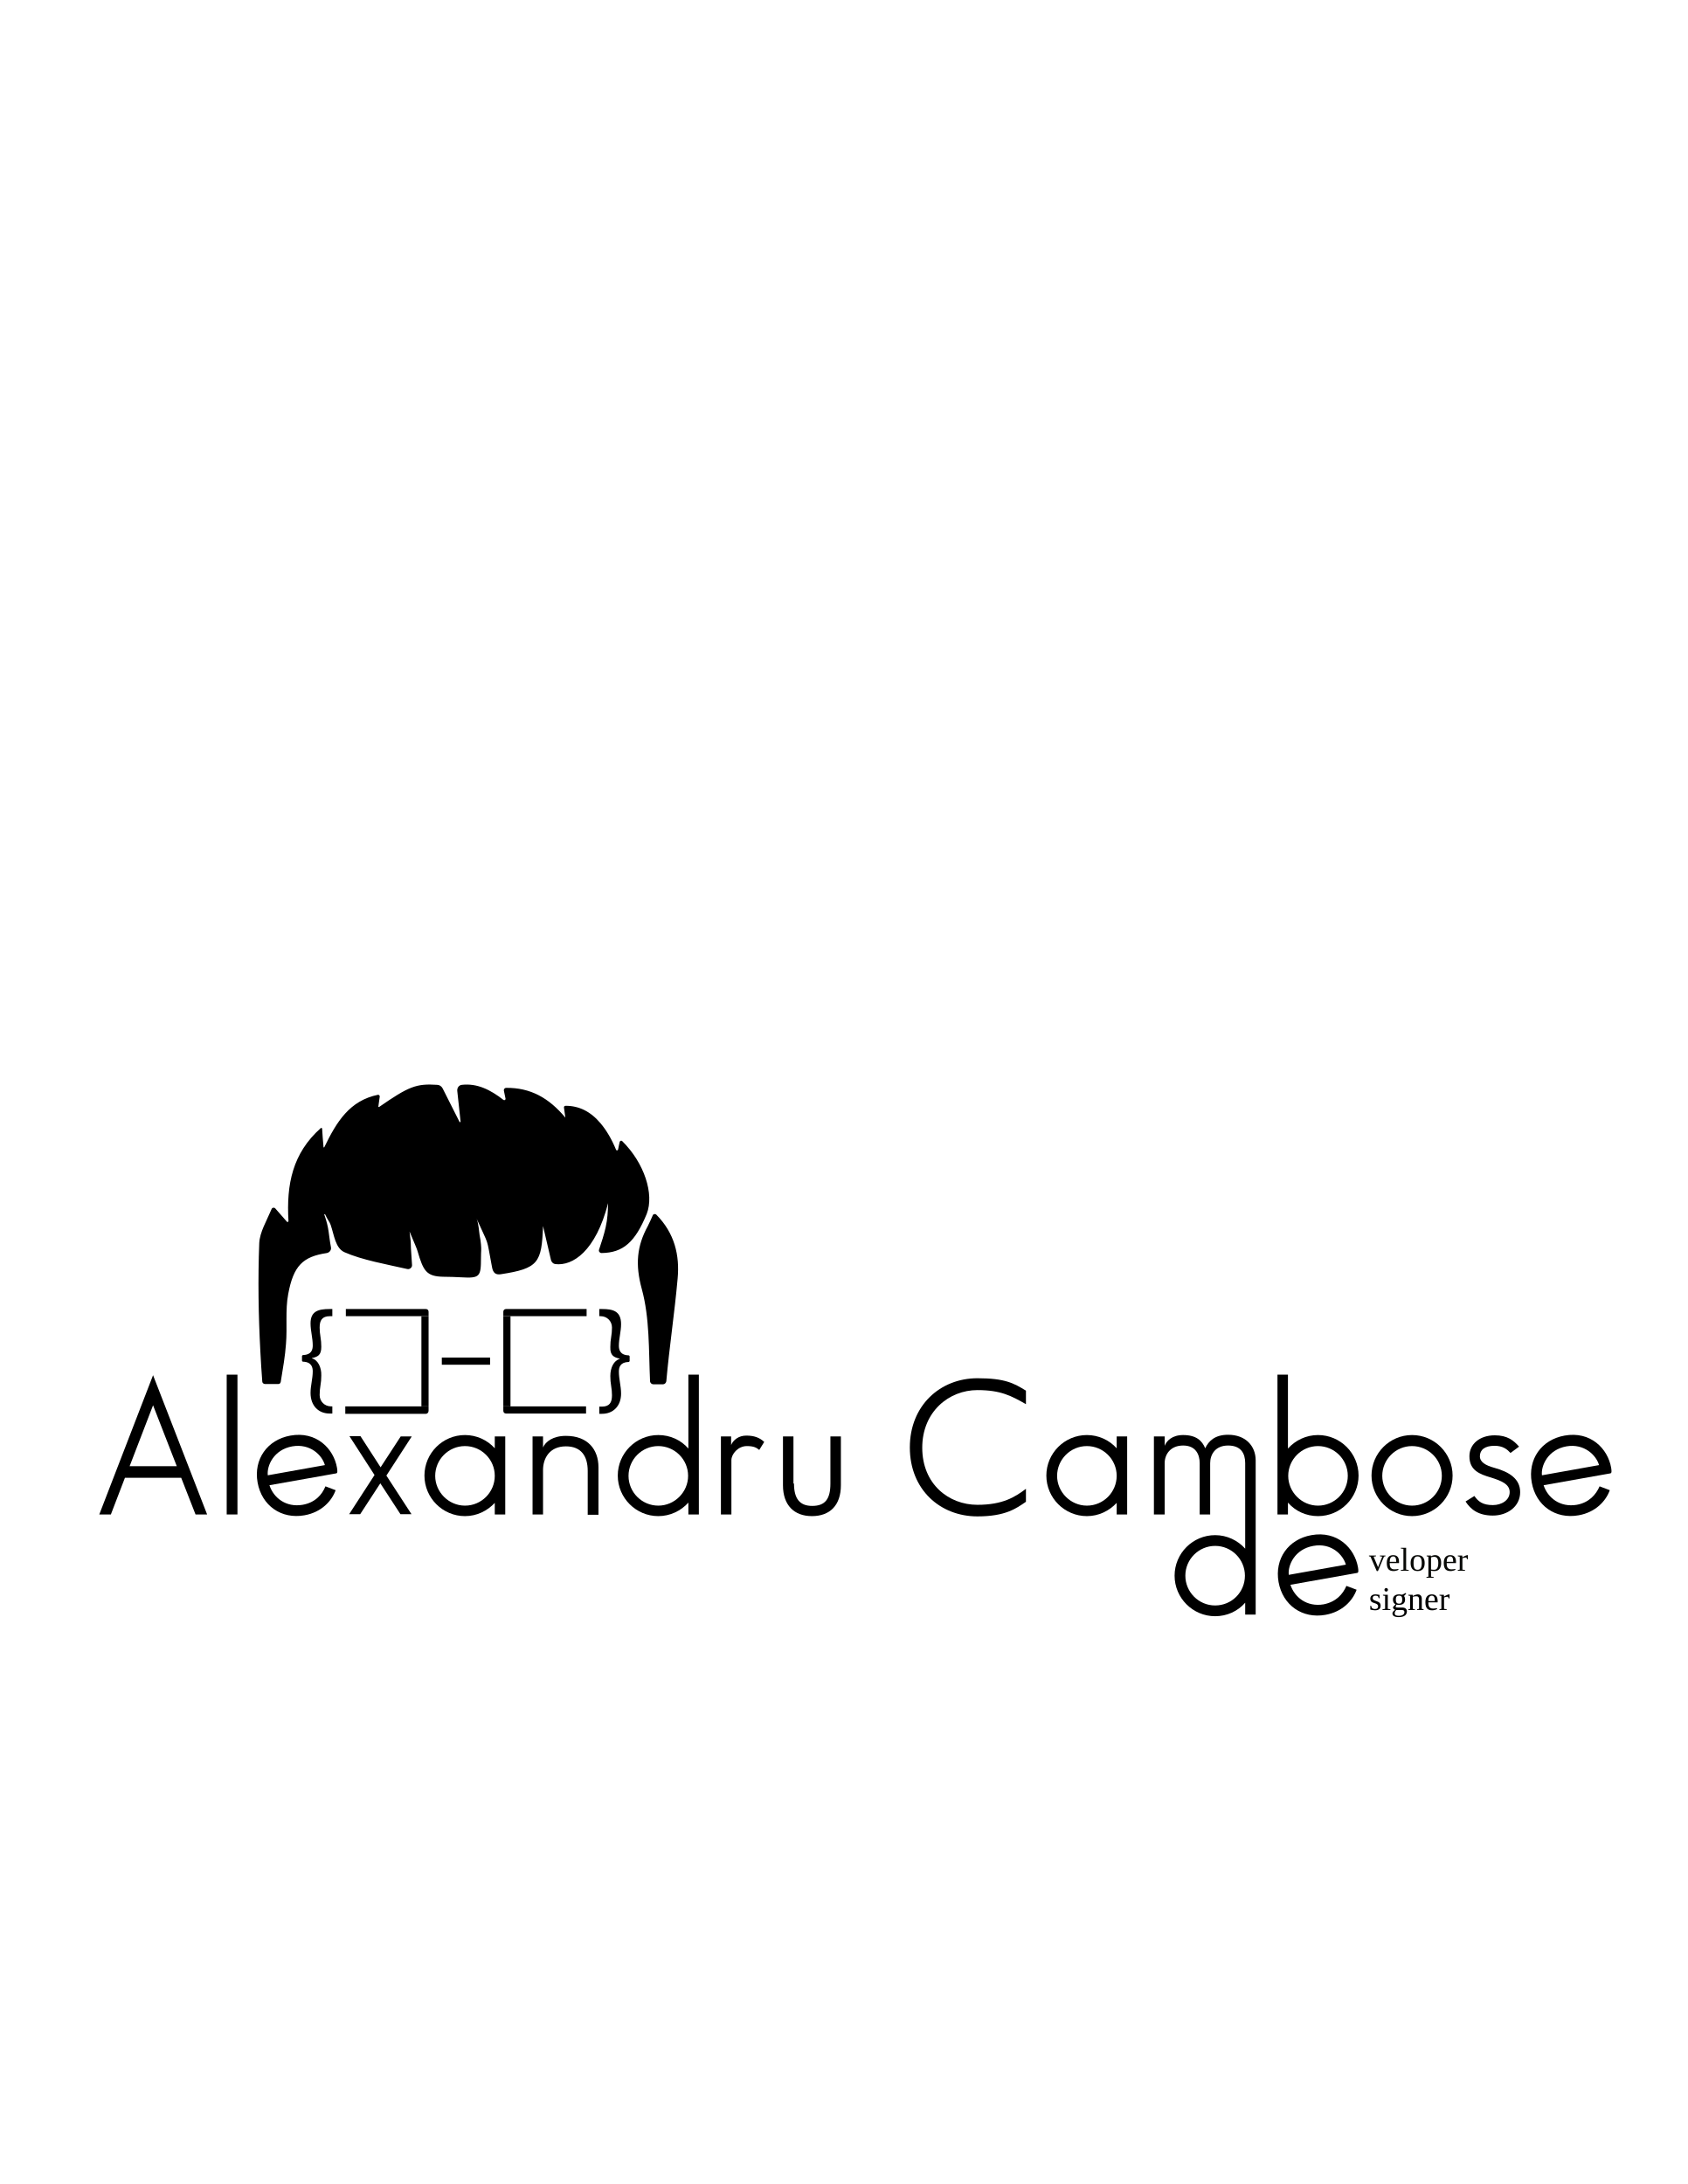
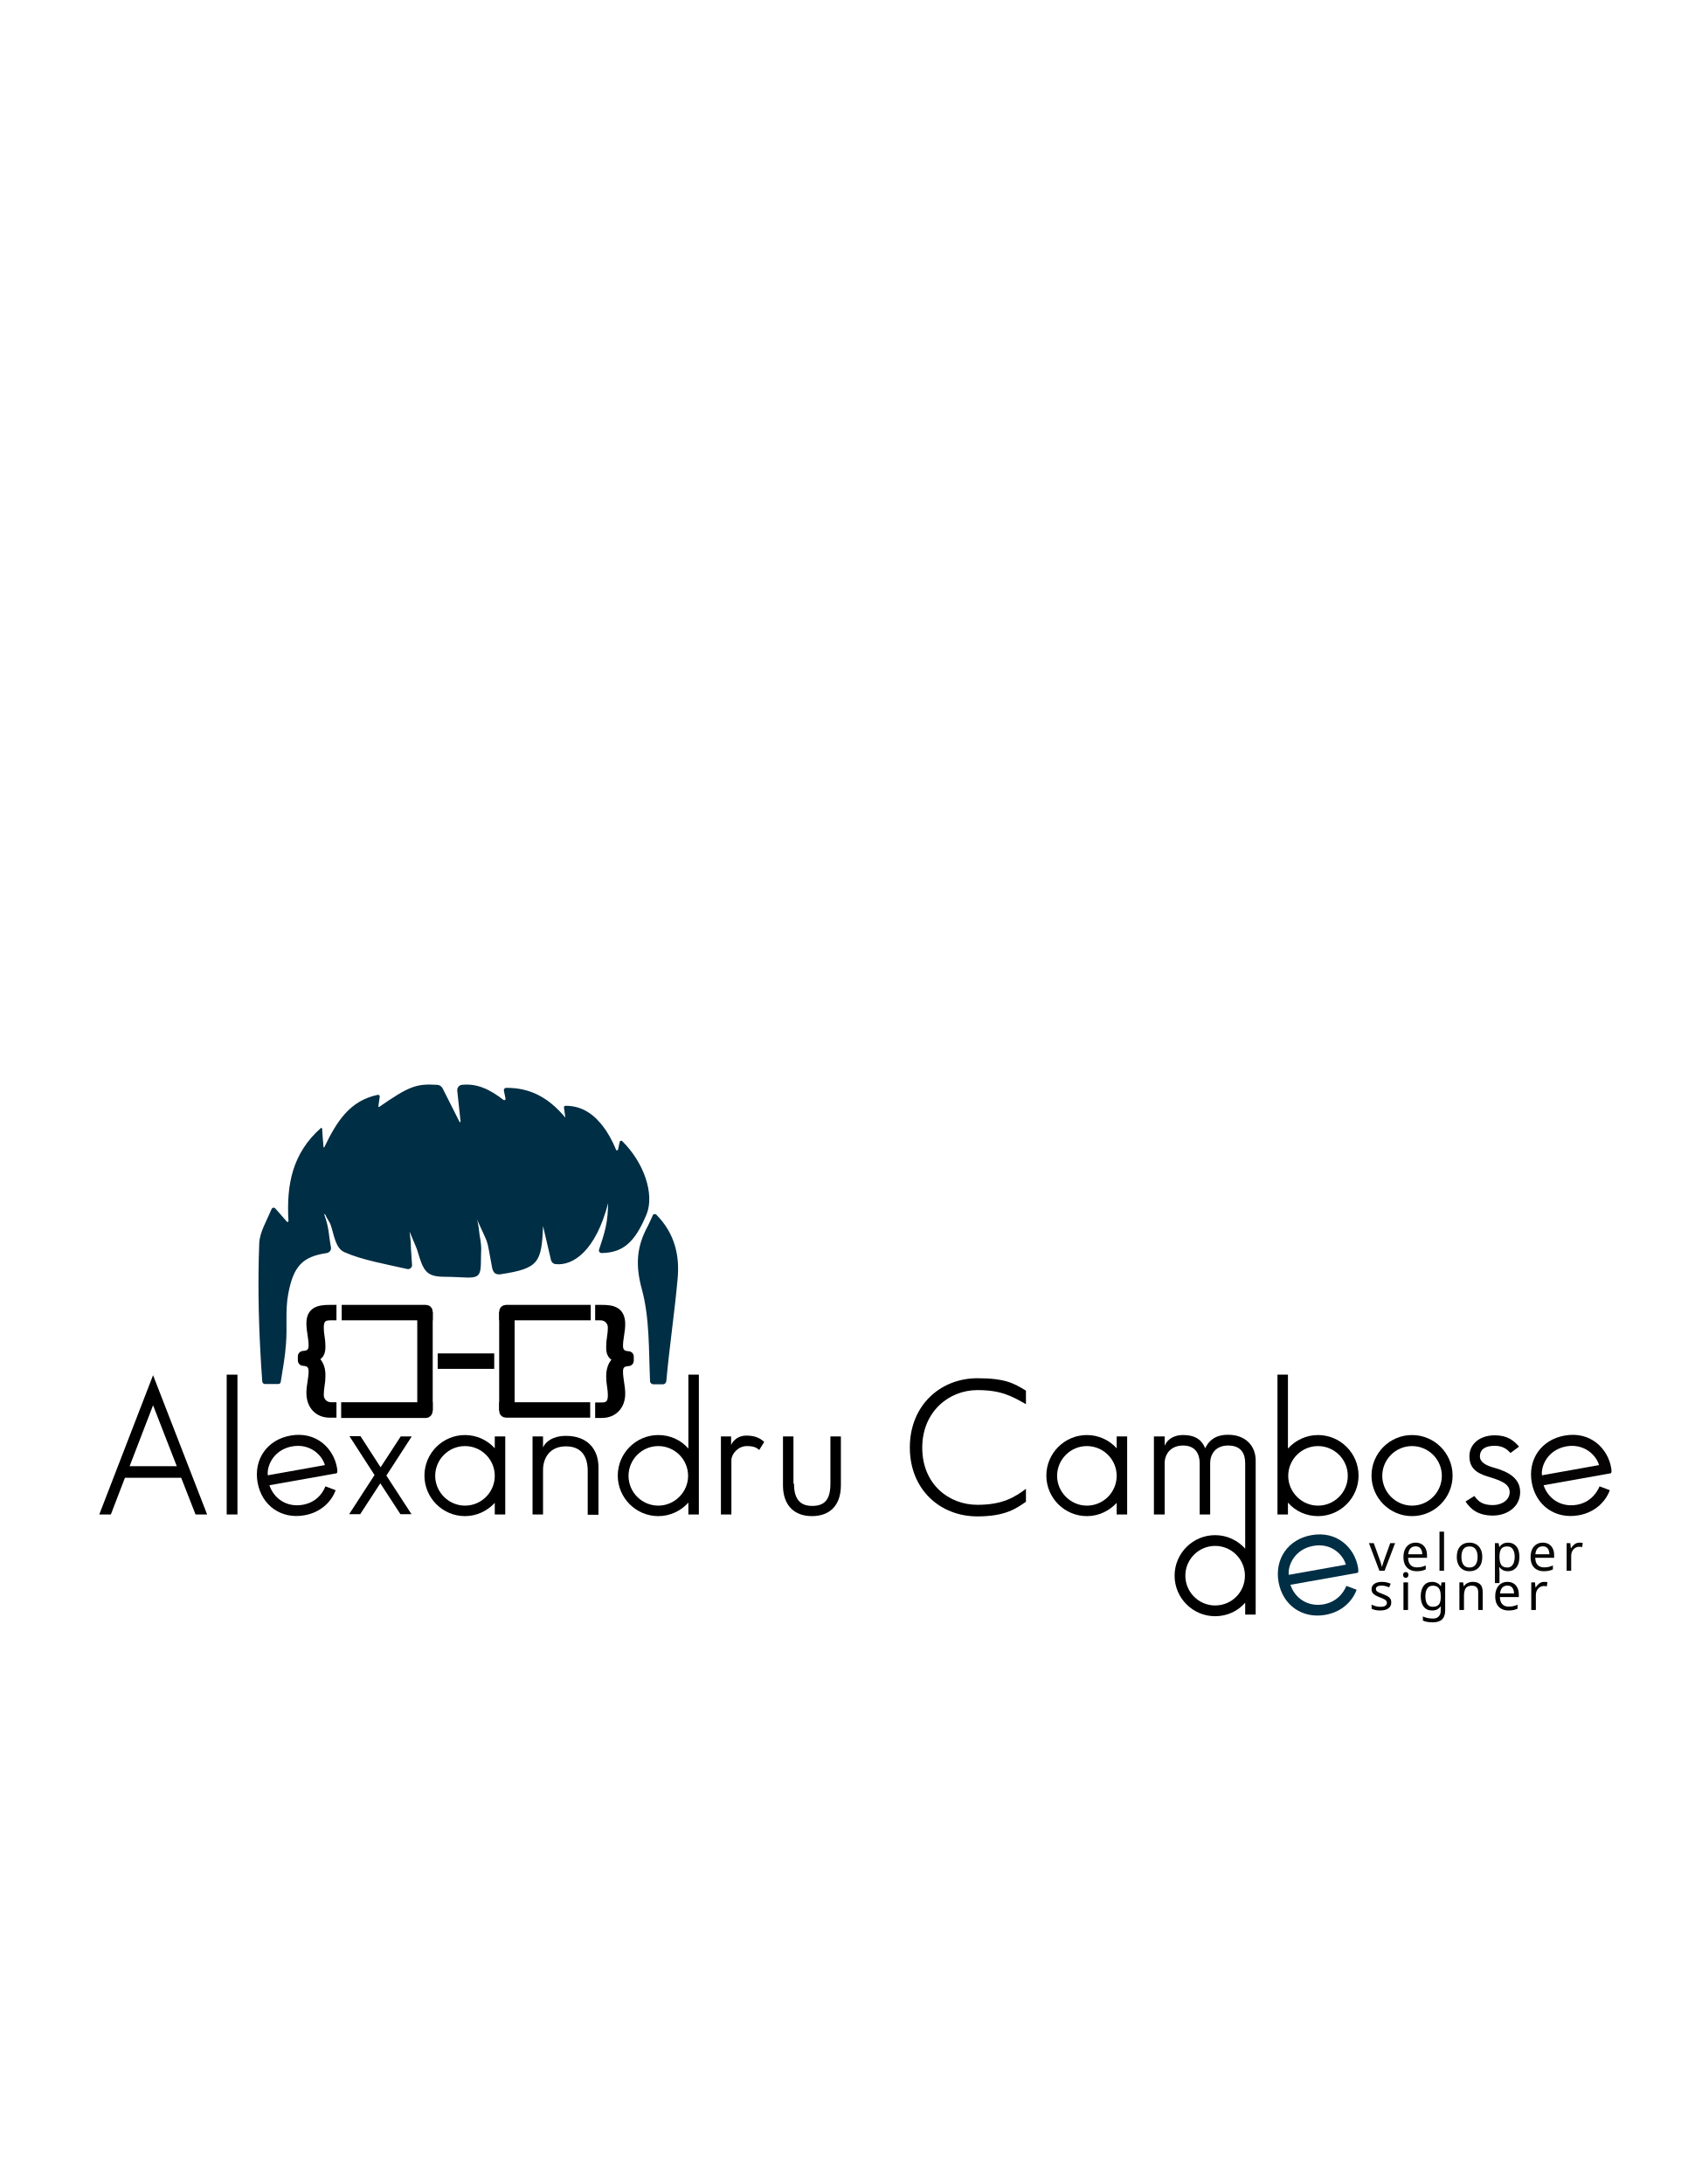
<svg xmlns="http://www.w3.org/2000/svg" id="Layer_1" viewBox="0 0 612 792">
+   <style>.st0{stroke:#000;stroke-width:3;stroke-miterlimit:10}.st1{fill:#050303}.st2{fill:#002e44}.st4{font-family:'SansSerifFLF-Italic'}.st5{font-size:18.658px}.st6{letter-spacing:2}</style>
  <g id="XMLID_3_">
    <path id="XMLID_4_" class="st0" d="M109.5 491.8c0-.2.2-.4.4-.4 3-.1 3.5-1.9 3.5-3.5 0-1.3-.2-2.7-.4-4-.2-1.3-.4-2.6-.4-4 0-4.4 2.8-5.2 6.9-5.2h1v2.6h-.9c-2.8 0-3.7 1.5-3.7 4.1 0 1.1.1 2.2.3 3.4.2 1.2.3 2.3.3 3.6 0 3.1-1.3 3.6-3.4 4.1v.1c2.1.5 3.5 3.2 3.4 6.2 0 1.3-.1 2.5-.3 3.6-.2 1.2-.3 2.3-.3 3.5 0 2.3 1.8 4.1 4.1 4.1h.5v2.6h-1c-3.9 0-6.9-2.7-6.9-7.5 0-1.3.2-2.6.4-3.9.2-1.3.4-2.6.4-3.9 0-1.4-.4-3.4-3.5-3.5-.2 0-.4-.2-.4-.4v-1.6z" />
  </g>
  <g id="XMLID_9_">
    <path id="XMLID_19_" class="st0" d="M154.4 512.7h-29.2V510h30.2v1.6c0 .6-.4 1.1-1 1.1z" />
    <path id="XMLID_23_" class="st0" d="M155.4 477.3h-30v-2.6h29c.6 0 1 .4 1 1v1.6z" />
    <path id="XMLID_17_" class="st0" d="M152.8 477.3h2.6V510h-2.6z" />
  </g>
  <g id="XMLID_22_">
    <path id="XMLID_24_" class="st0" d="M228.3 493.5c0 .2-.2.4-.4.4-3 .1-3.5 1.9-3.5 3.5 0 1.3.2 2.7.4 4 .2 1.3.4 2.6.4 4 0 4.4-2.8 7.3-6.9 7.3h-1v-2.6h.9c2.8 0 3.7-1.5 3.7-4.1 0-1.1-.1-2.2-.3-3.4-.2-1.2-.3-2.3-.3-3.6 0-3.1 1.3-5.6 3.4-6.2v-.1c-2.1-.5-3.5-1.1-3.4-4.2 0-1.3.1-2.5.3-3.6.2-1.2.3-2.3.3-3.5 0-2.3-1.8-4.1-4.1-4.1h-.5v-2.6h1c3.9 0 6.9.7 6.9 5.5 0 1.3-.2 2.6-.4 3.9-.2 1.3-.4 2.6-.4 3.9 0 1.4.4 3.4 3.5 3.5.2 0 .4.2.4.4v1.6z" />
  </g>
  <g id="XMLID_26_">
    <path id="XMLID_20_" class="st0" d="M183.5 474.7h29.2v2.6h-30.2v-1.6c0-.6.4-1 1-1z" />
    <path id="XMLID_18_" class="st0" d="M182.5 510h30v2.6h-29c-.6 0-1-.4-1-1V510z" />
    <path id="XMLID_16_" class="st0" d="M182.5 477.3h2.6V510h-2.6z" />
  </g>
  <path id="XMLID_21_" class="st0" d="M160.2 492.3h17.5v2.6h-17.5z" />
  <path id="XMLID_40_" d="M75.1 549.2h-4.2l-5.2-13.3H45.3l-5.1 13.3H36l19.5-50.5 19.6 50.5zM47 531.7h17.1l-8.6-22.1-8.5 22.1z" />
  <path id="XMLID_43_" d="M82.2 549.2v-50.7h3.9v50.7h-3.9z" />
  <path id="XMLID_45_" class="st1" d="M118 539l3.7 1.4c-1.4 3.9-5.1 8-11.3 9.1-8.4 1.5-15.5-3.5-17-11.9s3.5-15.5 11.9-17c9.4-1.7 15.7 4.7 16.9 11.7.2 1.3.2 1.9-.3 2l-24.2 4.3c1.5 4.6 6 8.1 12 7.1 4.6-.8 7.1-3.7 8.3-6.7zm-12-14.5c-6.8 1.2-9.3 7.1-8.9 10.5l20.7-3.7c-1-3.6-5.3-7.9-11.8-6.8z" />
  <path id="XMLID_48_" d="M138 532.1l7.3-11.2h4l-9.2 14.2 9.1 14h-4l-7.3-11.2-7.3 11.2h-4l9.2-14.2-9.1-14.1h4l7.3 11.3z" />
  <path id="XMLID_50_" d="M153.9 535.1c0-8.1 6.6-14.7 14.7-14.7 4.2 0 8.1 1.8 10.8 4.8v-4.3h3.8v28.3h-3.8V545c-2.7 2.9-6.5 4.8-10.8 4.8-8.1 0-14.7-6.6-14.7-14.7zm14.7 10.9c6 0 10.8-4.9 10.8-10.8 0-6-4.9-10.8-10.8-10.8-6 0-10.8 4.9-10.8 10.8s4.9 10.8 10.8 10.8z" />
  <path id="XMLID_53_" d="M193.1 520.9h3.8v4c.9-2.1 3.6-4.2 8.3-4.2 7.9 0 11.8 4.9 11.8 11.4v17.2h-3.9v-15.9c0-5.4-2.4-8.9-7.9-8.9-6 0-8.3 4.4-8.3 8.6v16.1h-3.8v-28.3z" />
  <path id="XMLID_58_" d="M261.3 520.9h3.8v3.1c.8-1.8 2.7-3.4 5.5-3.4s4.8.7 6.5 2.3l-1.8 2.9c-1-.8-1.9-1.4-4.5-1.4-3.2 0-5.6 2.9-5.6 5.1v19.7h-3.8v-28.3z" />
  <path id="XMLID_60_" d="M287.9 538c0 5.5 2.1 8.1 6.6 8.1 4.7 0 6.6-2.5 6.6-8.1v-17.1h3.8v17.7c0 7.3-4 11.2-10.5 11.2-6.4 0-10.5-3.9-10.5-11.2v-17.7h3.8V538z" />
  <path id="XMLID_62_" d="M354.4 545.7c9.2 0 13.6-2.8 17.6-5.8v4.7c-3.5 2.4-7.4 5.3-17.6 5.3-13.5 0-24.5-9.7-24.5-25 0-15.2 11-25.1 24.5-25.1 10 0 13.2 1.8 17.6 4.5v4.9c-5.3-3-9.1-5.1-17.6-5.1-10.3 0-20 7.8-20 20.9 0 13.2 9.6 20.7 20 20.7z" />
  <path id="XMLID_64_" d="M379.4 535.1c0-8.1 6.6-14.7 14.7-14.7 4.2 0 8.1 1.8 10.8 4.8v-4.3h3.8v28.3h-3.8V545c-2.7 2.9-6.5 4.8-10.8 4.8-8.1 0-14.7-6.6-14.7-14.7zm14.7 10.9c6 0 10.8-4.9 10.8-10.8 0-6-4.9-10.8-10.8-10.8-6 0-10.8 4.9-10.8 10.8s4.9 10.8 10.8 10.8z" />
  <path id="XMLID_69_" d="M492.6 535.1c0 8.1-6.6 14.7-14.7 14.7-4.3 0-8.2-1.8-10.9-4.9v4.3h-3.8v-50.7h3.8v26.8c2.7-3 6.6-4.9 10.9-4.9 8.1 0 14.7 6.6 14.7 14.7zM477.9 546c6 0 10.8-4.9 10.8-10.8 0-6-4.9-10.8-10.8-10.8-6 0-10.8 4.9-10.8 10.8S472 546 477.9 546z" />
  <g id="XMLID_27_">
    <g id="XMLID_114_">
      <path id="XMLID_115_" d="M445.3 520.3c-4.8 0-7.1 2.3-8.3 4.9-1.1-2.7-3.2-4.8-8-4.8-4 0-6 2.1-6.7 3.9v-3.4h-3.9v28.3h3.9v-18.6c0-3.2 2.1-6.4 6.7-6.4s6 3.3 6 6.4v18.6h3.8v-18.6c0-3.2 1.9-6.4 6.5-6.4 4.7 0 6.2 2.9 6.2 6.4v31c-2.7-3-6.6-4.9-10.9-4.9-8.1 0-14.7 6.6-14.7 14.7s6.6 14.7 14.7 14.7c4.3 0 8.2-1.8 10.9-4.9v4.3h3.8v-55.9c0-5.2-3.6-9.3-10-9.3zm-4.7 61.9c-6 0-10.8-4.9-10.8-10.8 0-6 4.9-10.8 10.8-10.8 6 0 10.8 4.9 10.8 10.8 0 6-4.8 10.8-10.8 10.8z" />
    </g>
  </g>
  <path id="XMLID_2_" d="M238.7 520.4c4.3 0 8.2 1.8 10.9 4.9v-26.8h3.8v50.7h-3.8v-4.3c-2.7 3-6.6 4.9-10.9 4.9-8.1 0-14.7-6.6-14.7-14.7s6.6-14.7 14.7-14.7zm10.8 14.8c0-6-4.9-10.8-10.8-10.8-6 0-10.8 4.9-10.8 10.8 0 6 4.9 10.8 10.8 10.8s10.8-4.9 10.8-10.8z" />
  <path id="XMLID_72_" d="M512 549.8c-8.1 0-14.7-6.6-14.7-14.7s6.6-14.7 14.7-14.7 14.7 6.6 14.7 14.7-6.6 14.7-14.7 14.7zm0-3.8c6 0 10.8-4.9 10.8-10.8 0-6-4.9-10.8-10.8-10.8-6 0-10.8 4.9-10.8 10.8S506.1 546 512 546z" />
  <path id="XMLID_75_" d="M541.9 524.3c-3.6 0-5.3 1.5-5.3 3.8 0 2.1 2 3.3 5.3 4.2 5.4 1.5 9.3 4 9.3 8.8 0 5.3-4.7 8.5-9.9 8.5-5.3 0-8.1-2.3-9.9-5.1l3.2-2c1.4 2 3 3.3 6.7 3.3 3.2 0 6.1-1.8 6.1-4.7 0-2.9-3-4.1-6.8-5.3-4.1-1.2-7.8-2.6-7.8-7.7 0-4.5 3.8-7.6 9.2-7.6 4.5 0 6.8 1.8 8.8 4.1l-3.1 2.3c-1.2-1.3-2.7-2.6-5.8-2.6z" />
  <path id="XMLID_77_" class="st1" d="M580 539l3.7 1.4c-1.4 3.9-5.1 8-11.3 9.1-8.4 1.5-15.5-3.5-17-11.9s3.5-15.5 11.9-17c9.4-1.7 15.7 4.7 16.9 11.7.2 1.3.2 1.9-.3 2l-24.2 4.3c1.5 4.6 6 8.1 12 7.1 4.5-.8 7-3.7 8.3-6.7zm-12-14.5c-6.8 1.2-9.3 7.1-8.9 10.5l20.7-3.7c-1-3.6-5.4-7.9-11.8-6.8z" />
  <path id="XMLID_13_" class="st2" d="M488.2 575.1l3.7 1.4c-1.4 3.9-5.1 8-11.3 9.1-8.4 1.5-15.5-3.5-17-11.9s3.5-15.5 11.9-17c9.4-1.7 15.7 4.7 16.9 11.7.2 1.3.2 1.9-.3 2l-24.2 4.3c1.5 4.6 6 8.1 12 7.1 4.6-.9 7-3.7 8.3-6.7zm-12-14.5c-6.8 1.2-9.3 7.1-8.9 10.5l20.7-3.7c-1-3.6-5.3-8-11.8-6.8z" />
  <g id="XMLID_30_">
    <g id="XMLID_109_">
      <path id="XMLID_110_" class="st2" d="M225.6 413.8c-.3-.3-.8-.1-.9.3-.2.9-.4 1.7-.6 2.8-.1.3-.5.4-.7.1-1.6-3.9-3.5-7.1-5.6-9.6-3.6-4.3-7.8-6.4-12.7-6.4-.4 0-.7.3-.6.7.1.6.2 1.3.3 2.2.1.4.1.9.2 1.4-6-7.2-12.7-10.9-21.5-10.8-.5 0-.9.5-.8 1l.6 2.9c.1.4-.4.7-.7.5-4.9-3.8-9.6-6.1-15.1-5.5-1.1.1-1.8 1.1-1.7 2.2.4 3.9.8 7.4 1.2 11.1 0 .2-.3.4-.4.1-2-4-4.1-8.1-6.1-12.1-.4-.8-1.2-1.3-2-1.3-7.6-.5-10.3.6-21 8-.2.1-.4 0-.3-.2.2-1.3.3-2.4.5-3.6 0-.3-.3-.6-.6-.6-10.3 2.1-15 9.7-19.5 19-.1.2-.3.1-.3-.1-.2-2.6-.4-4.4-.5-6.6 0-.2-.3-.4-.5-.2-10.2 9.1-12.5 20.3-11.7 33.7 0 .3-.4.5-.6.2-1.6-1.8-2.8-3.2-4.2-4.8-.4-.4-1.1-.3-1.3.2-1.9 4.5-4.3 8.4-4.5 12.4-.5 13-.3 26.1.4 39.2.2 3.7.4 7.3.7 11 0 .5.5.9 1 .9h4.8c.5 0 .8-.3.9-.8.8-4.9 1.6-9.4 1.9-13.8.5-6-.3-12.2.8-18 1.9-10.3 5.3-13.6 14-14.9 1-.2 1.7-1.1 1.5-2.1-.9-4.7-.6-6.8-2.4-11.8-.1-.2.2-.3.3-.1.9 2 1.6 2.6 2 3.8 1.3 3.8 1.7 8.4 5 9.9 6.3 2.8 15.3 4.4 22.8 6.1.9.2 1.8-.6 1.7-1.5-.9-12.1 0-4.5-.9-12.1 1.8 4.3 2.7 6.3 2.9 7.1 2.1 7.2 3.2 9.2 9.4 9.3 1.8 0 4.7.1 6.4.2 6.8.4 7.2-.2 7.2-7.1 0-2.6.2-2.6 0-4.8-.2-2-.1-1-.5-3.4-.2-1.4-.4-4.4-1.1-6 4.8 10.7 3.4 6 5.6 17.6.4 2.3 1.5 2.8 3.1 2.6 13.8-2.1 14.9-4.2 15.4-17.5l2.9 12.4c.2.7.8 1.3 1.5 1.4 6.4.8 14.7-4.7 19.2-22.1-.1 3.3-.2 5.6-.9 8.8-.6 2.7-1.5 5.4-2.4 8.1-.2.6.3 1.2.9 1.2 7.9-.1 12.2-4 16.4-14.2 2.8-7.2-.9-18.5-8.9-26.4zm12.4 26.7c-.4-.4-1.1-.3-1.3.2-.6 1.4-1.2 2.7-1.8 3.9-4 7.3-4.6 14-2.2 22.8 2.9 10.6 2.5 22.1 3 33.4 0 .7.6 1.2 1.2 1.2h3.5c.6 0 1.1-.5 1.2-1.1 1.1-12.4 3-24.8 4.1-37.2.8-8.5-1.1-16.5-7.7-23.2z" />
    </g>
  </g>
-   <text id="XMLID_1_" transform="translate(496.3701 569.6041)" class="st4 st5 st6" fill="#080906">
- 		veloper
- 	</text>
-   <text id="XMLID_8_" transform="translate(496.3692 583.8355)" class="st4 st5 st6">
- 		signer
- 	</text>
+   <text id="XMLID_1_" transform="translate(496.37 569.604)" class="st4 st5 st6" fill="#080906">veloper</text>
+   <text id="XMLID_8_" transform="translate(496.37 583.836)" class="st4 st5 st6">signer</text>
</svg>
